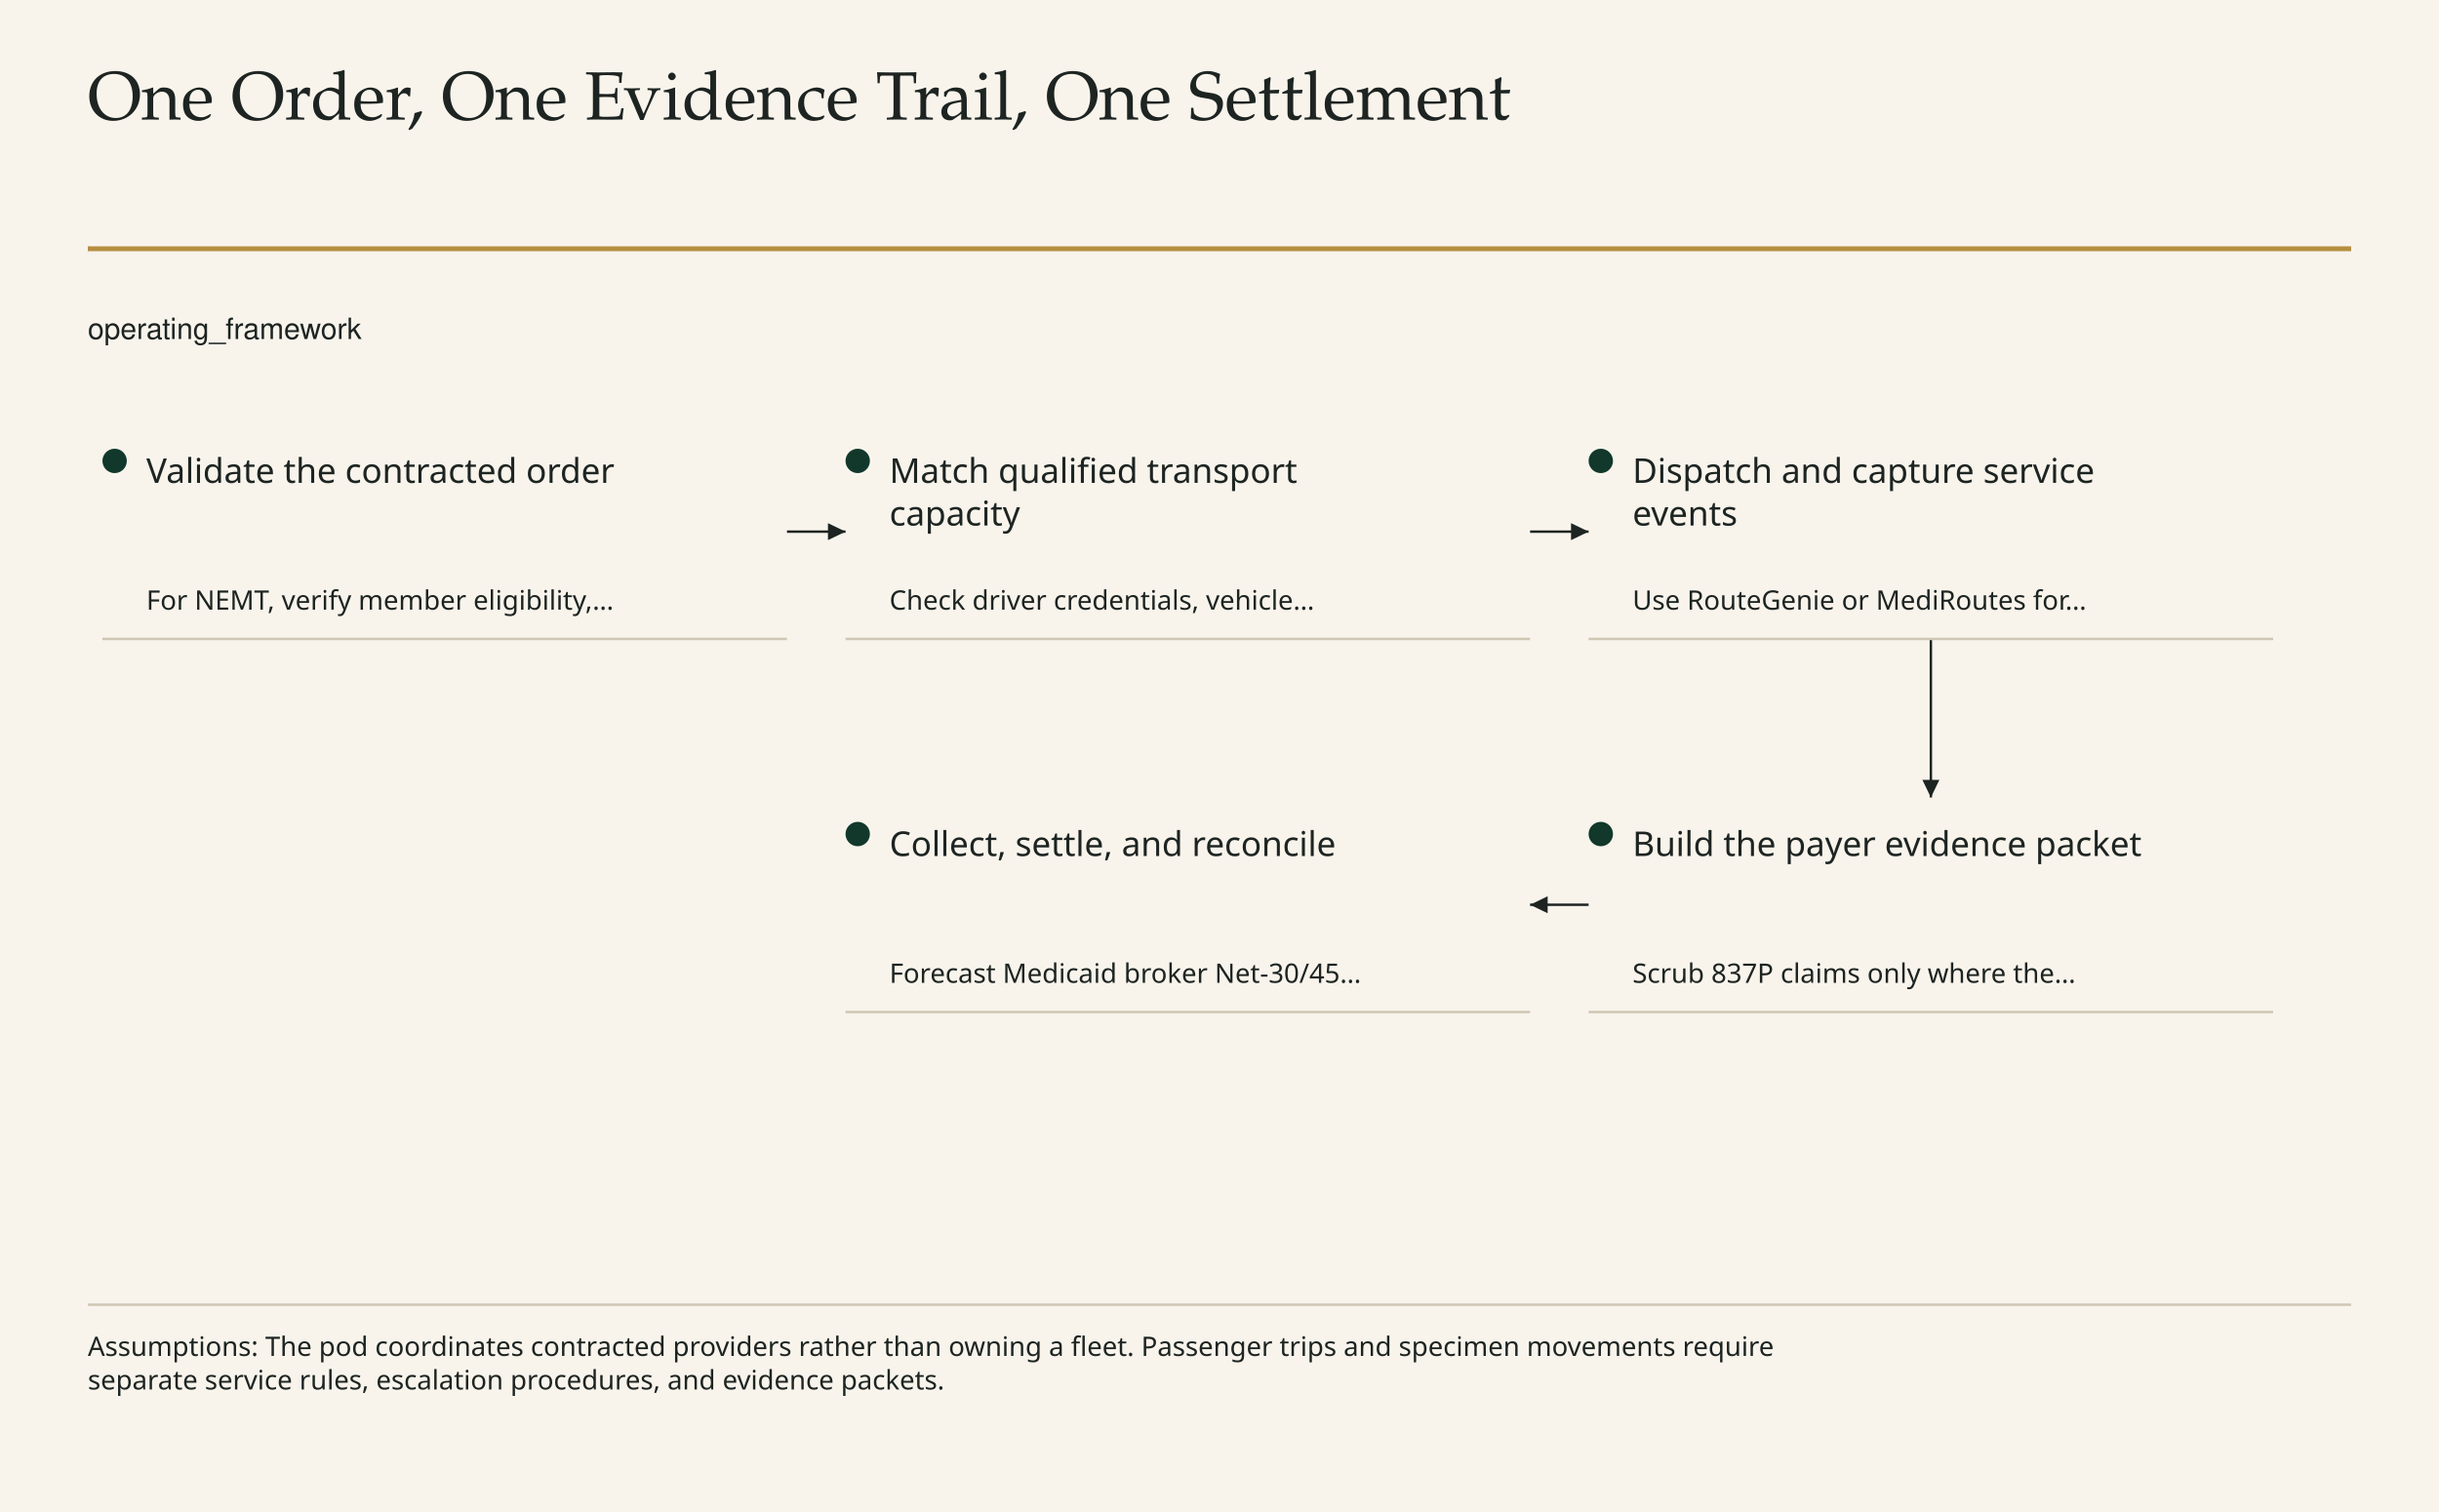
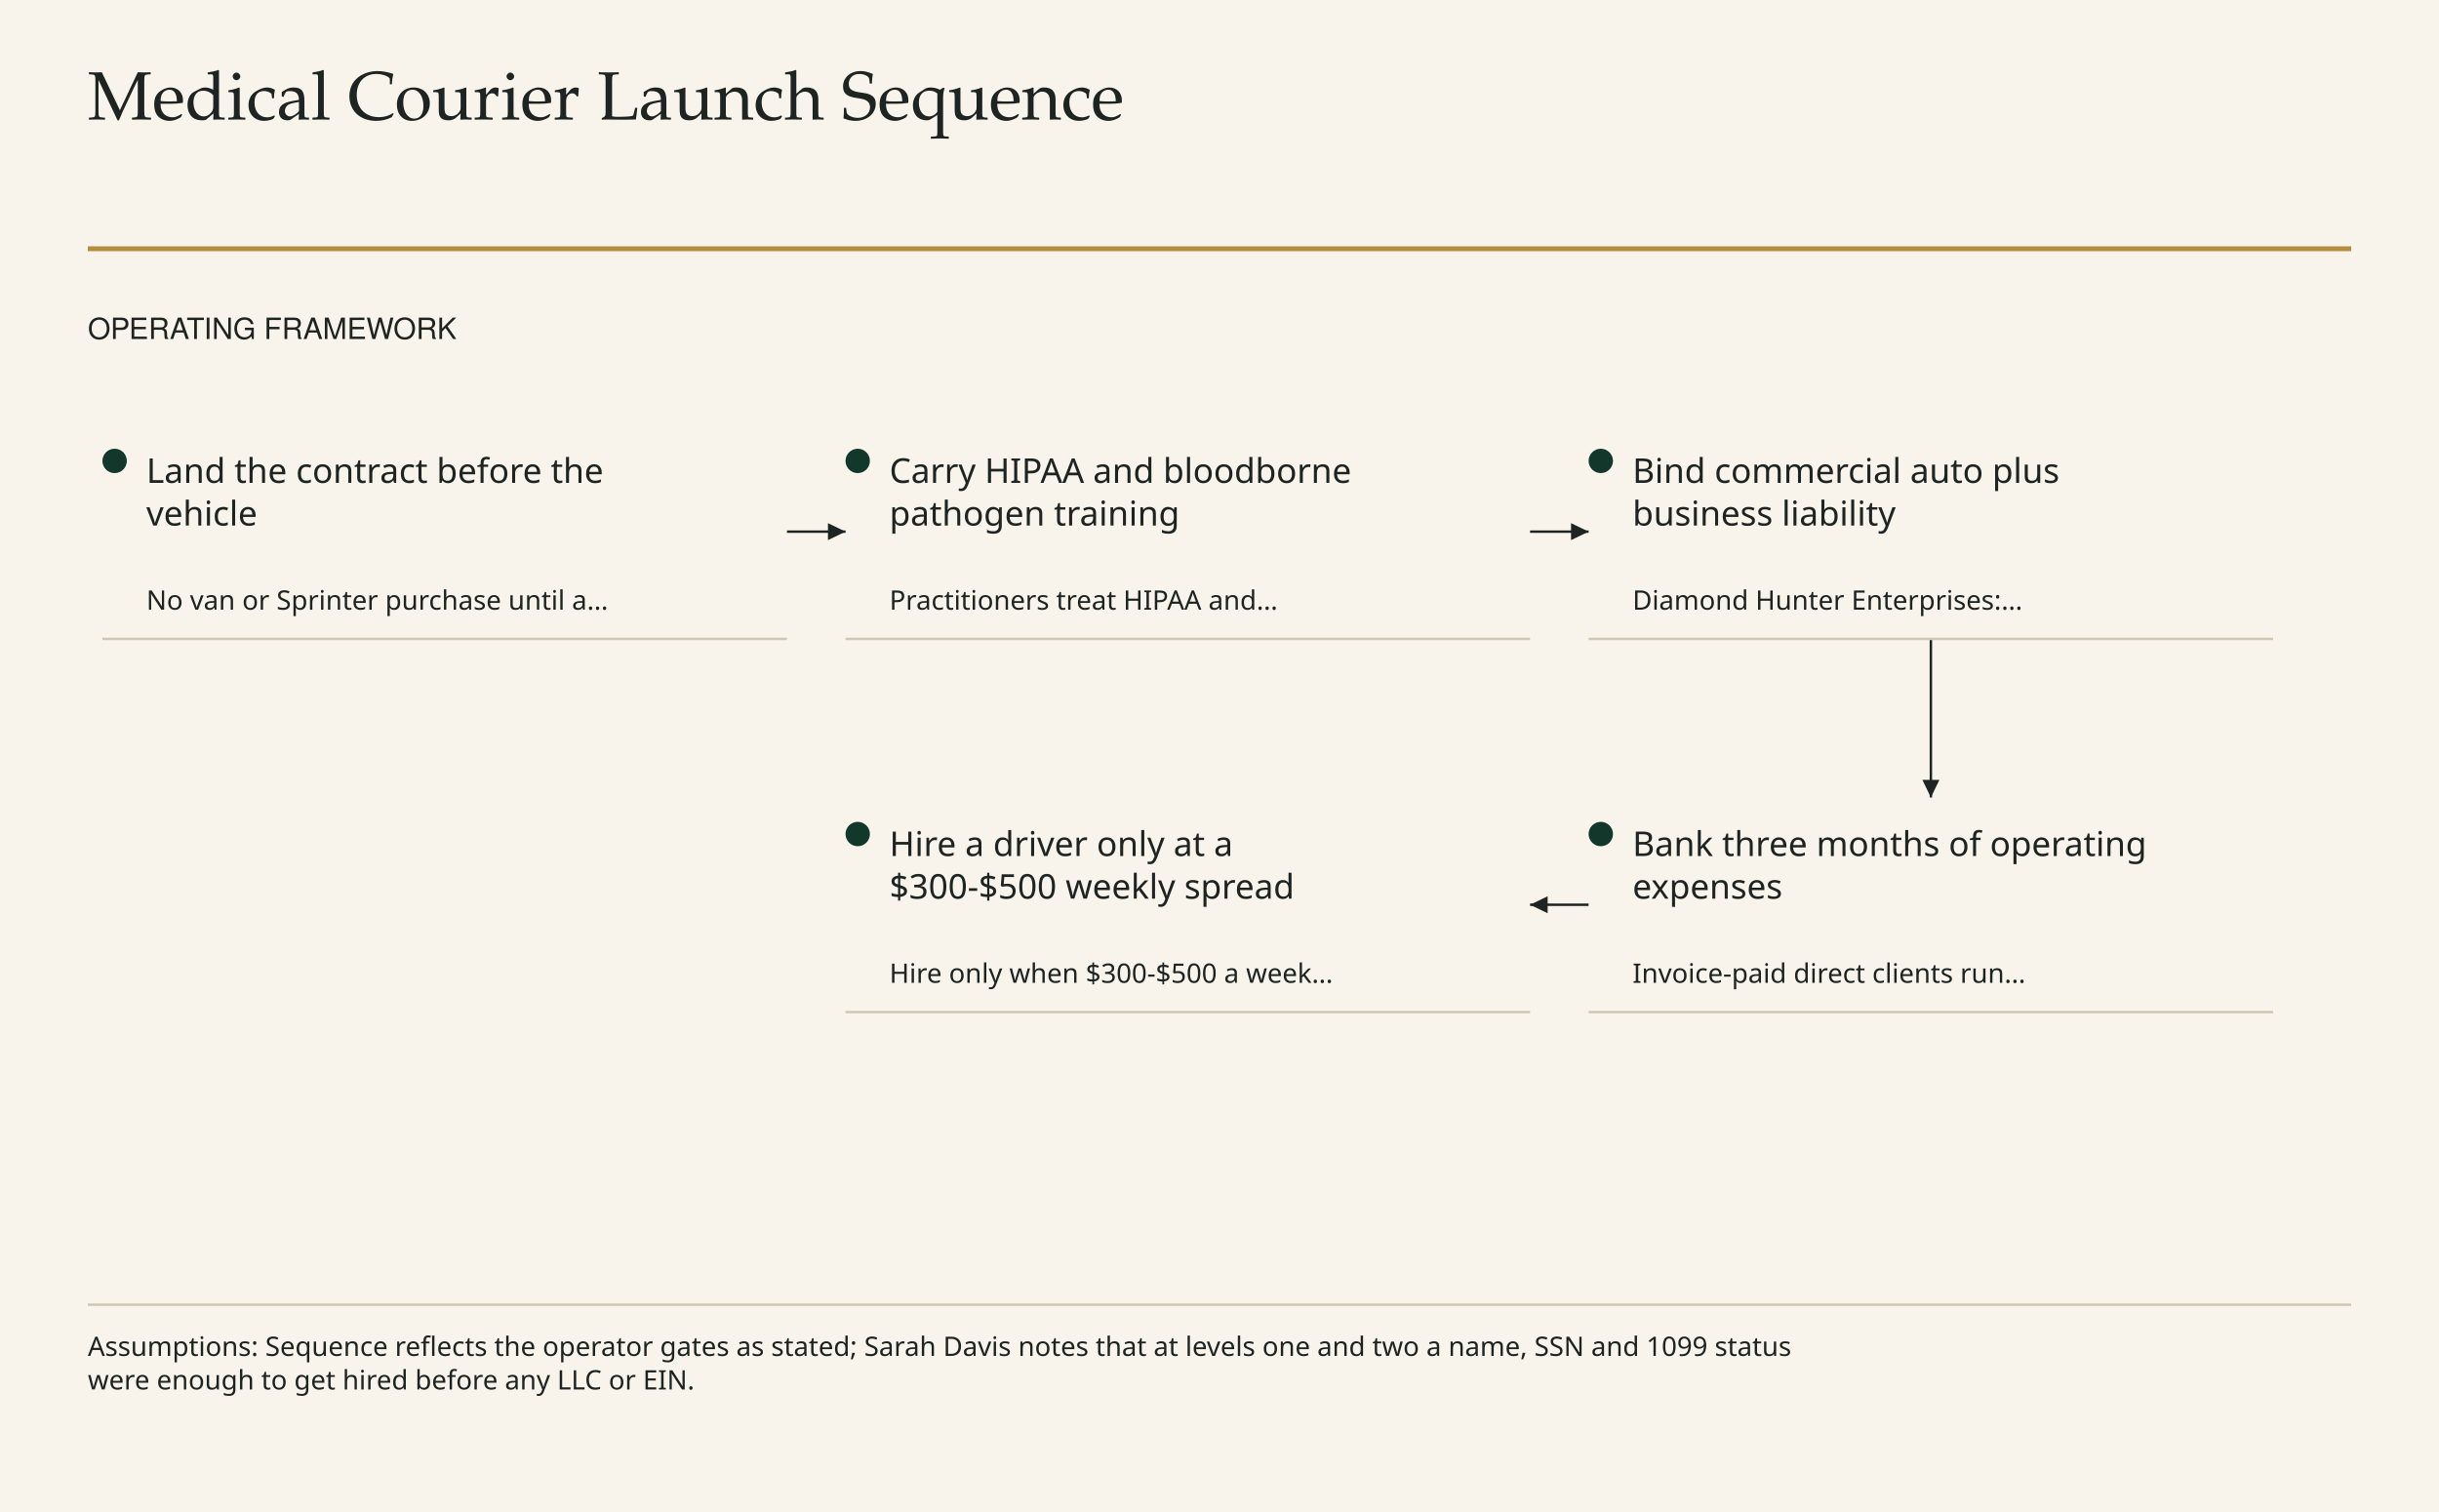
<svg xmlns="http://www.w3.org/2000/svg" viewBox="0 0 1000 620" role="img">
  <rect x="0" y="0" width="1000" height="620" fill="#F8F4EC" stroke="none" stroke-width="1" />
  <text x="36" y="49" font-family="Palatino, Georgia, serif" font-size="28" fill="#1D2421" text-anchor="start" style="font-variant-numeric:tabular-nums">
-     <tspan x="36" dy="0">One Order, One Evidence Trail, One Settlement</tspan>
+     <tspan x="36" dy="0">Medical Courier Launch Sequence</tspan>
  </text>
  <line x1="36" y1="102" x2="964" y2="102" stroke="#B68D40" stroke-width="2" />
  <text x="36" y="139" font-family="Helvetica, sans-serif" font-size="12" fill="#1D2421" text-anchor="start" style="font-variant-numeric:tabular-nums">
-     <tspan x="36" dy="0">operating_framework</tspan>
+     <tspan x="36" dy="0">OPERATING FRAMEWORK</tspan>
  </text>
  <line x1="322.667" y1="218.0" x2="346.667" y2="218.0" stroke="#1D2421" stroke-width="1" />
  <polygon points="346.667,218.0 339.463,221.48 339.463,214.52" fill="#1D2421" stroke="none" stroke-width="1" />
  <line x1="627.333" y1="218.0" x2="651.333" y2="218.0" stroke="#1D2421" stroke-width="1" />
  <polygon points="651.333,218.0 644.13,221.48 644.13,214.52" fill="#1D2421" stroke="none" stroke-width="1" />
  <line x1="791.667" y1="262.0" x2="791.667" y2="327.0" stroke="#1D2421" stroke-width="1" />
  <polygon points="791.667,327.0 788.187,319.796 795.146,319.796" fill="#1D2421" stroke="none" stroke-width="1" />
  <line x1="651.333" y1="371.0" x2="627.333" y2="371.0" stroke="#1D2421" stroke-width="1" />
  <polygon points="627.333,371.0 634.537,367.52 634.537,374.48" fill="#1D2421" stroke="none" stroke-width="1" />
  <line x1="42.0" y1="262.0" x2="322.667" y2="262.0" stroke="#CFC6B4" stroke-width="1" />
  <circle cx="47.0" cy="189.0" r="5" fill="#11382B" stroke="none" stroke-width="1" />
  <text x="60.0" y="198.0" font-family="Optima, Calibri, sans-serif" font-size="14" fill="#1D2421" text-anchor="start" style="font-variant-numeric:tabular-nums">
-     <tspan x="60.0" dy="0">Validate the contracted order</tspan>
+     <tspan x="60.0" dy="0">Land the contract before the</tspan>
+     <tspan x="60.0" dy="17.5">vehicle</tspan>
  </text>
  <text x="60.0" y="250.0" font-family="Optima, Calibri, sans-serif" font-size="11" fill="#1D2421" text-anchor="start" style="font-variant-numeric:tabular-nums">
-     <tspan x="60.0" dy="0">For NEMT, verify member eligibility,…</tspan>
+     <tspan x="60.0" dy="0">No van or Sprinter purchase until a…</tspan>
  </text>
  <line x1="346.667" y1="262.0" x2="627.333" y2="262.0" stroke="#CFC6B4" stroke-width="1" />
  <circle cx="351.667" cy="189.0" r="5" fill="#11382B" stroke="none" stroke-width="1" />
  <text x="364.667" y="198.0" font-family="Optima, Calibri, sans-serif" font-size="14" fill="#1D2421" text-anchor="start" style="font-variant-numeric:tabular-nums">
-     <tspan x="364.667" dy="0">Match qualified transport</tspan>
-     <tspan x="364.667" dy="17.5">capacity</tspan>
+     <tspan x="364.667" dy="0">Carry HIPAA and bloodborne</tspan>
+     <tspan x="364.667" dy="17.5">pathogen training</tspan>
  </text>
  <text x="364.667" y="250.0" font-family="Optima, Calibri, sans-serif" font-size="11" fill="#1D2421" text-anchor="start" style="font-variant-numeric:tabular-nums">
-     <tspan x="364.667" dy="0">Check driver credentials, vehicle…</tspan>
+     <tspan x="364.667" dy="0">Practitioners treat HIPAA and…</tspan>
  </text>
  <line x1="651.333" y1="262.0" x2="932.0" y2="262.0" stroke="#CFC6B4" stroke-width="1" />
  <circle cx="656.333" cy="189.0" r="5" fill="#11382B" stroke="none" stroke-width="1" />
  <text x="669.333" y="198.0" font-family="Optima, Calibri, sans-serif" font-size="14" fill="#1D2421" text-anchor="start" style="font-variant-numeric:tabular-nums">
-     <tspan x="669.333" dy="0">Dispatch and capture service</tspan>
-     <tspan x="669.333" dy="17.5">events</tspan>
+     <tspan x="669.333" dy="0">Bind commercial auto plus</tspan>
+     <tspan x="669.333" dy="17.5">business liability</tspan>
  </text>
  <text x="669.333" y="250.0" font-family="Optima, Calibri, sans-serif" font-size="11" fill="#1D2421" text-anchor="start" style="font-variant-numeric:tabular-nums">
-     <tspan x="669.333" dy="0">Use RouteGenie or MediRoutes for…</tspan>
+     <tspan x="669.333" dy="0">Diamond Hunter Enterprises:…</tspan>
  </text>
  <line x1="651.333" y1="415.0" x2="932.0" y2="415.0" stroke="#CFC6B4" stroke-width="1" />
  <circle cx="656.333" cy="342.0" r="5" fill="#11382B" stroke="none" stroke-width="1" />
  <text x="669.333" y="351.0" font-family="Optima, Calibri, sans-serif" font-size="14" fill="#1D2421" text-anchor="start" style="font-variant-numeric:tabular-nums">
-     <tspan x="669.333" dy="0">Build the payer evidence packet</tspan>
+     <tspan x="669.333" dy="0">Bank three months of operating</tspan>
+     <tspan x="669.333" dy="17.5">expenses</tspan>
  </text>
  <text x="669.333" y="403.0" font-family="Optima, Calibri, sans-serif" font-size="11" fill="#1D2421" text-anchor="start" style="font-variant-numeric:tabular-nums">
-     <tspan x="669.333" dy="0">Scrub 837P claims only where the…</tspan>
+     <tspan x="669.333" dy="0">Invoice-paid direct clients run…</tspan>
  </text>
  <line x1="346.667" y1="415.0" x2="627.333" y2="415.0" stroke="#CFC6B4" stroke-width="1" />
  <circle cx="351.667" cy="342.0" r="5" fill="#11382B" stroke="none" stroke-width="1" />
  <text x="364.667" y="351.0" font-family="Optima, Calibri, sans-serif" font-size="14" fill="#1D2421" text-anchor="start" style="font-variant-numeric:tabular-nums">
-     <tspan x="364.667" dy="0">Collect, settle, and reconcile</tspan>
+     <tspan x="364.667" dy="0">Hire a driver only at a</tspan>
+     <tspan x="364.667" dy="17.5">$300-$500 weekly spread</tspan>
  </text>
  <text x="364.667" y="403.0" font-family="Optima, Calibri, sans-serif" font-size="11" fill="#1D2421" text-anchor="start" style="font-variant-numeric:tabular-nums">
-     <tspan x="364.667" dy="0">Forecast Medicaid broker Net-30/45…</tspan>
+     <tspan x="364.667" dy="0">Hire only when $300-$500 a week…</tspan>
  </text>
  <line x1="36" y1="535" x2="964" y2="535" stroke="#CFC6B4" stroke-width="1" />
  <text x="36" y="556" font-family="Optima, Calibri, sans-serif" font-size="11" fill="#1D2421" text-anchor="start" style="font-variant-numeric:tabular-nums">
-     <tspan x="36" dy="0">Assumptions: The pod coordinates contracted providers rather than owning a fleet. Passenger trips and specimen movements require</tspan>
-     <tspan x="36" dy="13.75">separate service rules, escalation procedures, and evidence packets.</tspan>
+     <tspan x="36" dy="0">Assumptions: Sequence reflects the operator gates as stated; Sarah Davis notes that at levels one and two a name, SSN and 1099 status</tspan>
+     <tspan x="36" dy="13.75">were enough to get hired before any LLC or EIN.</tspan>
  </text>
  <text x="36" y="592" font-family="Optima, Calibri, sans-serif" font-size="10" fill="#1D2421" text-anchor="start" style="font-variant-numeric:tabular-nums">
    <tspan x="36" dy="0" />
  </text>
</svg>
